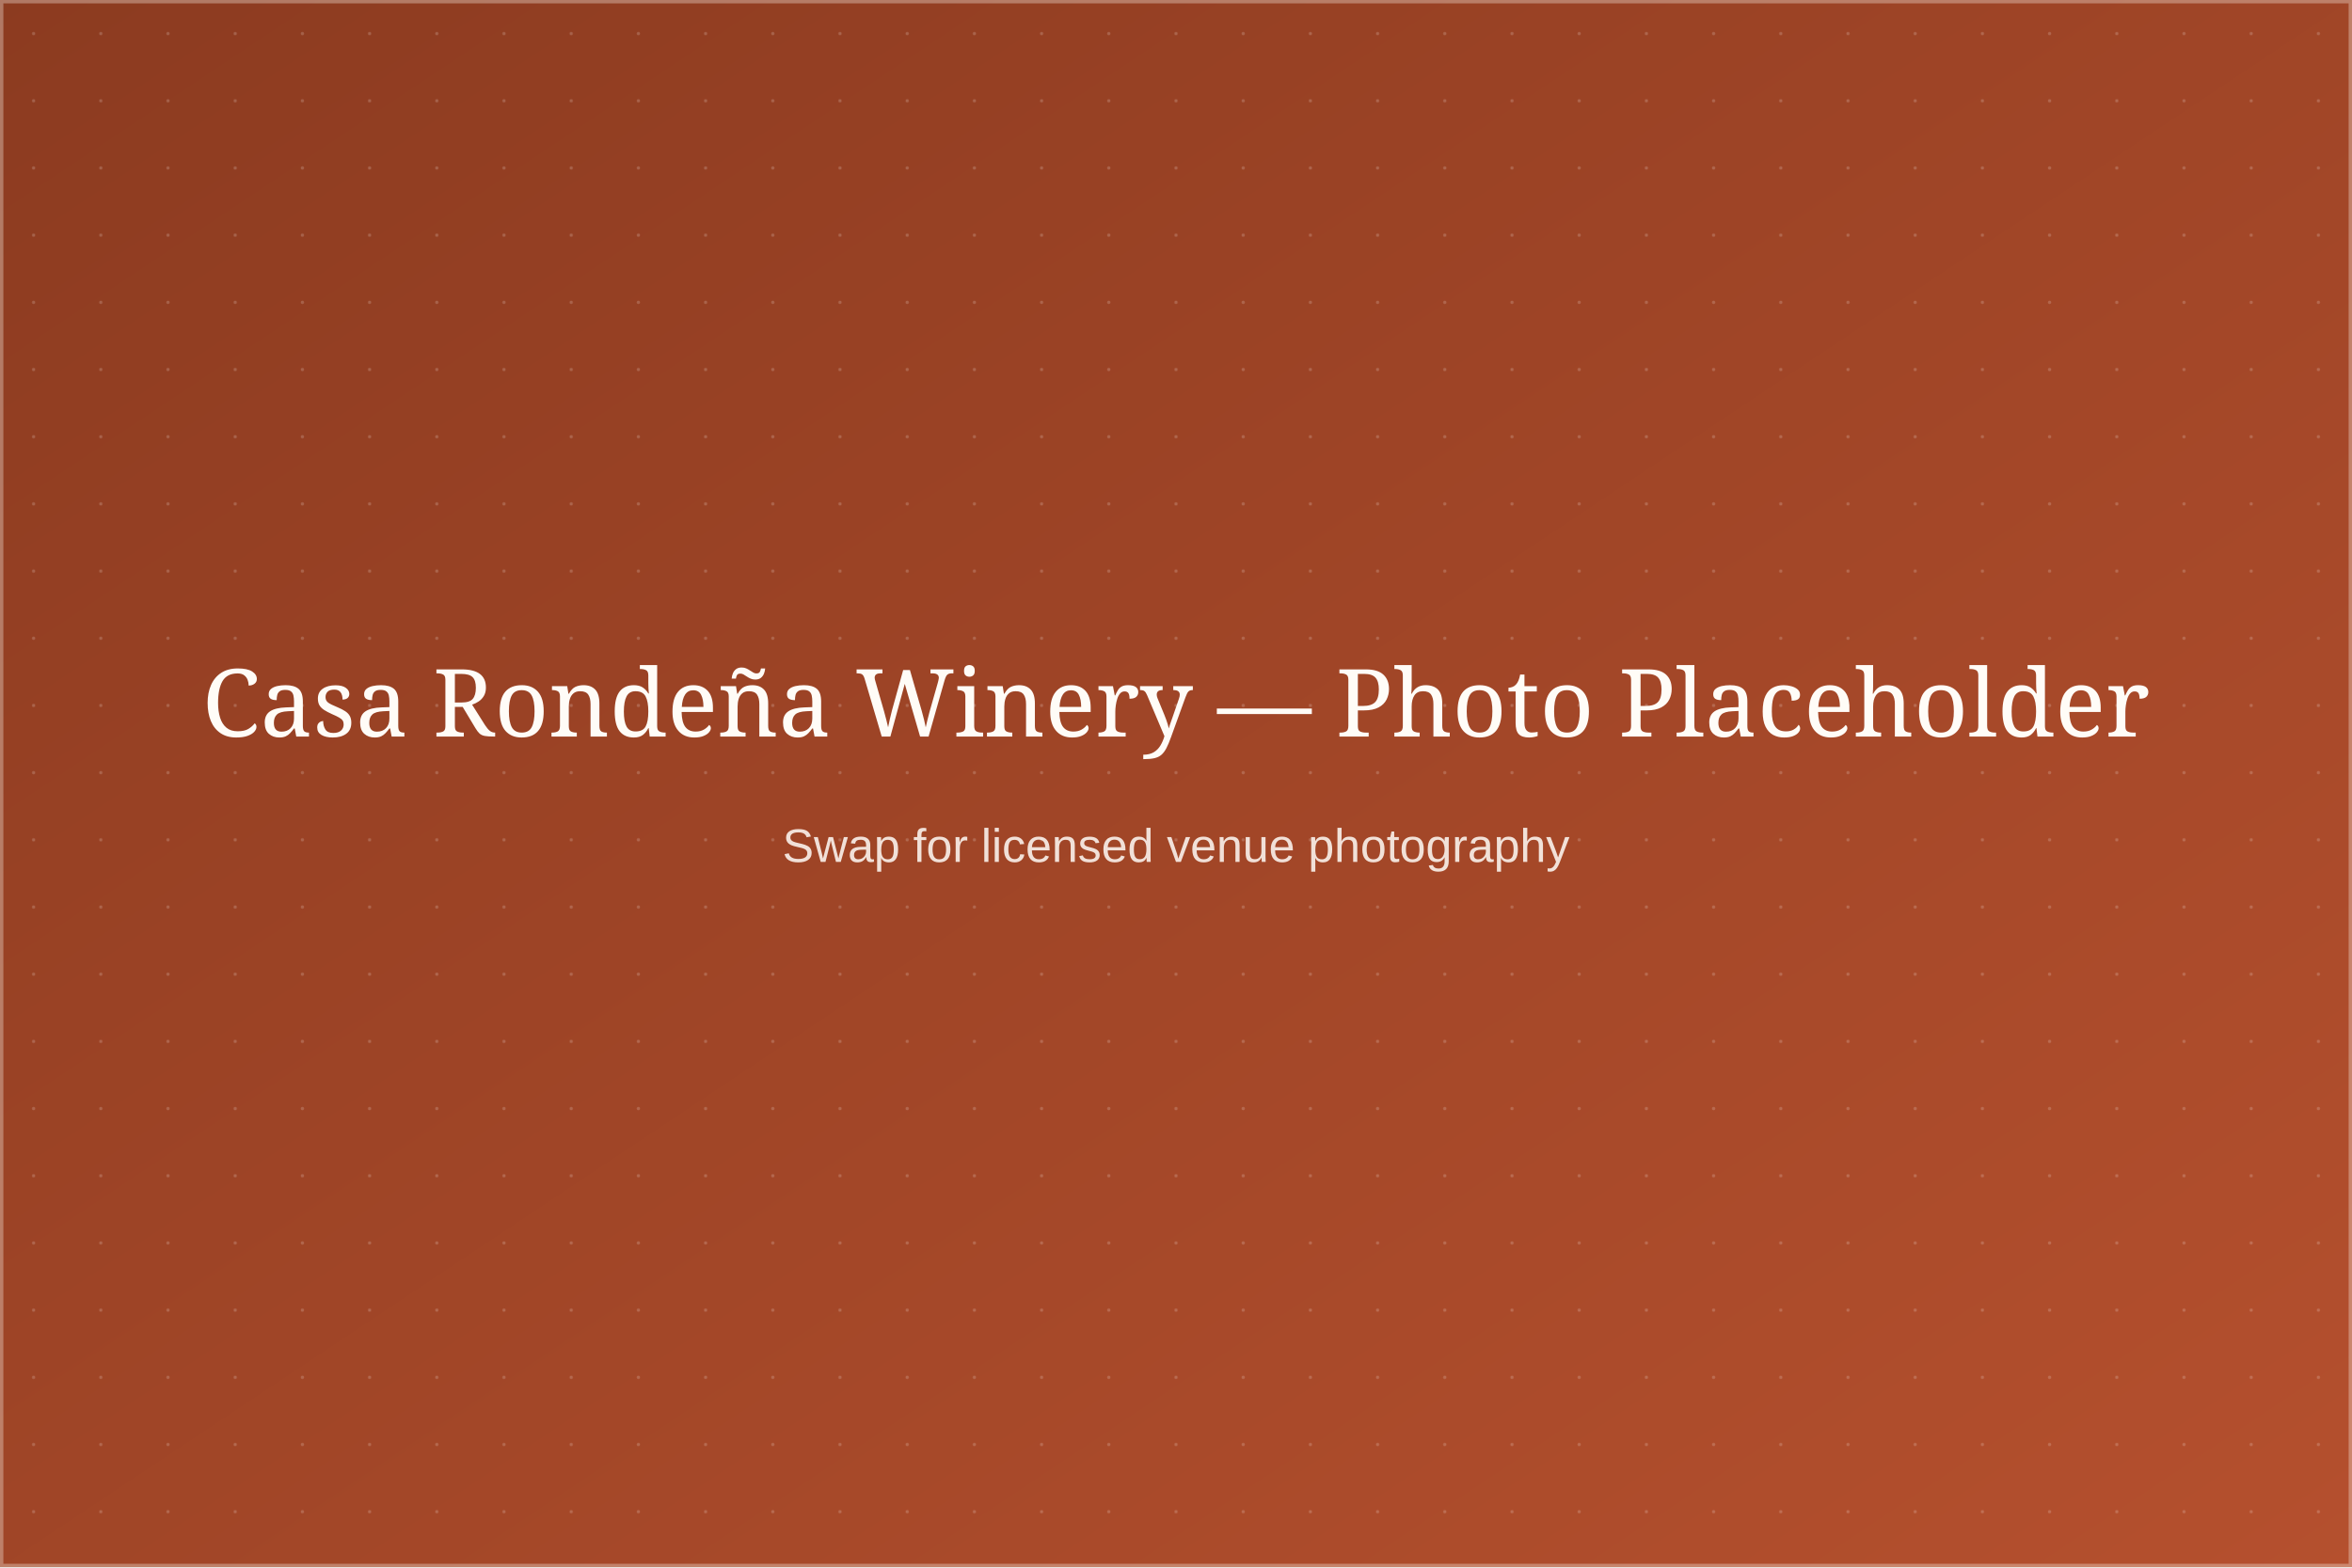
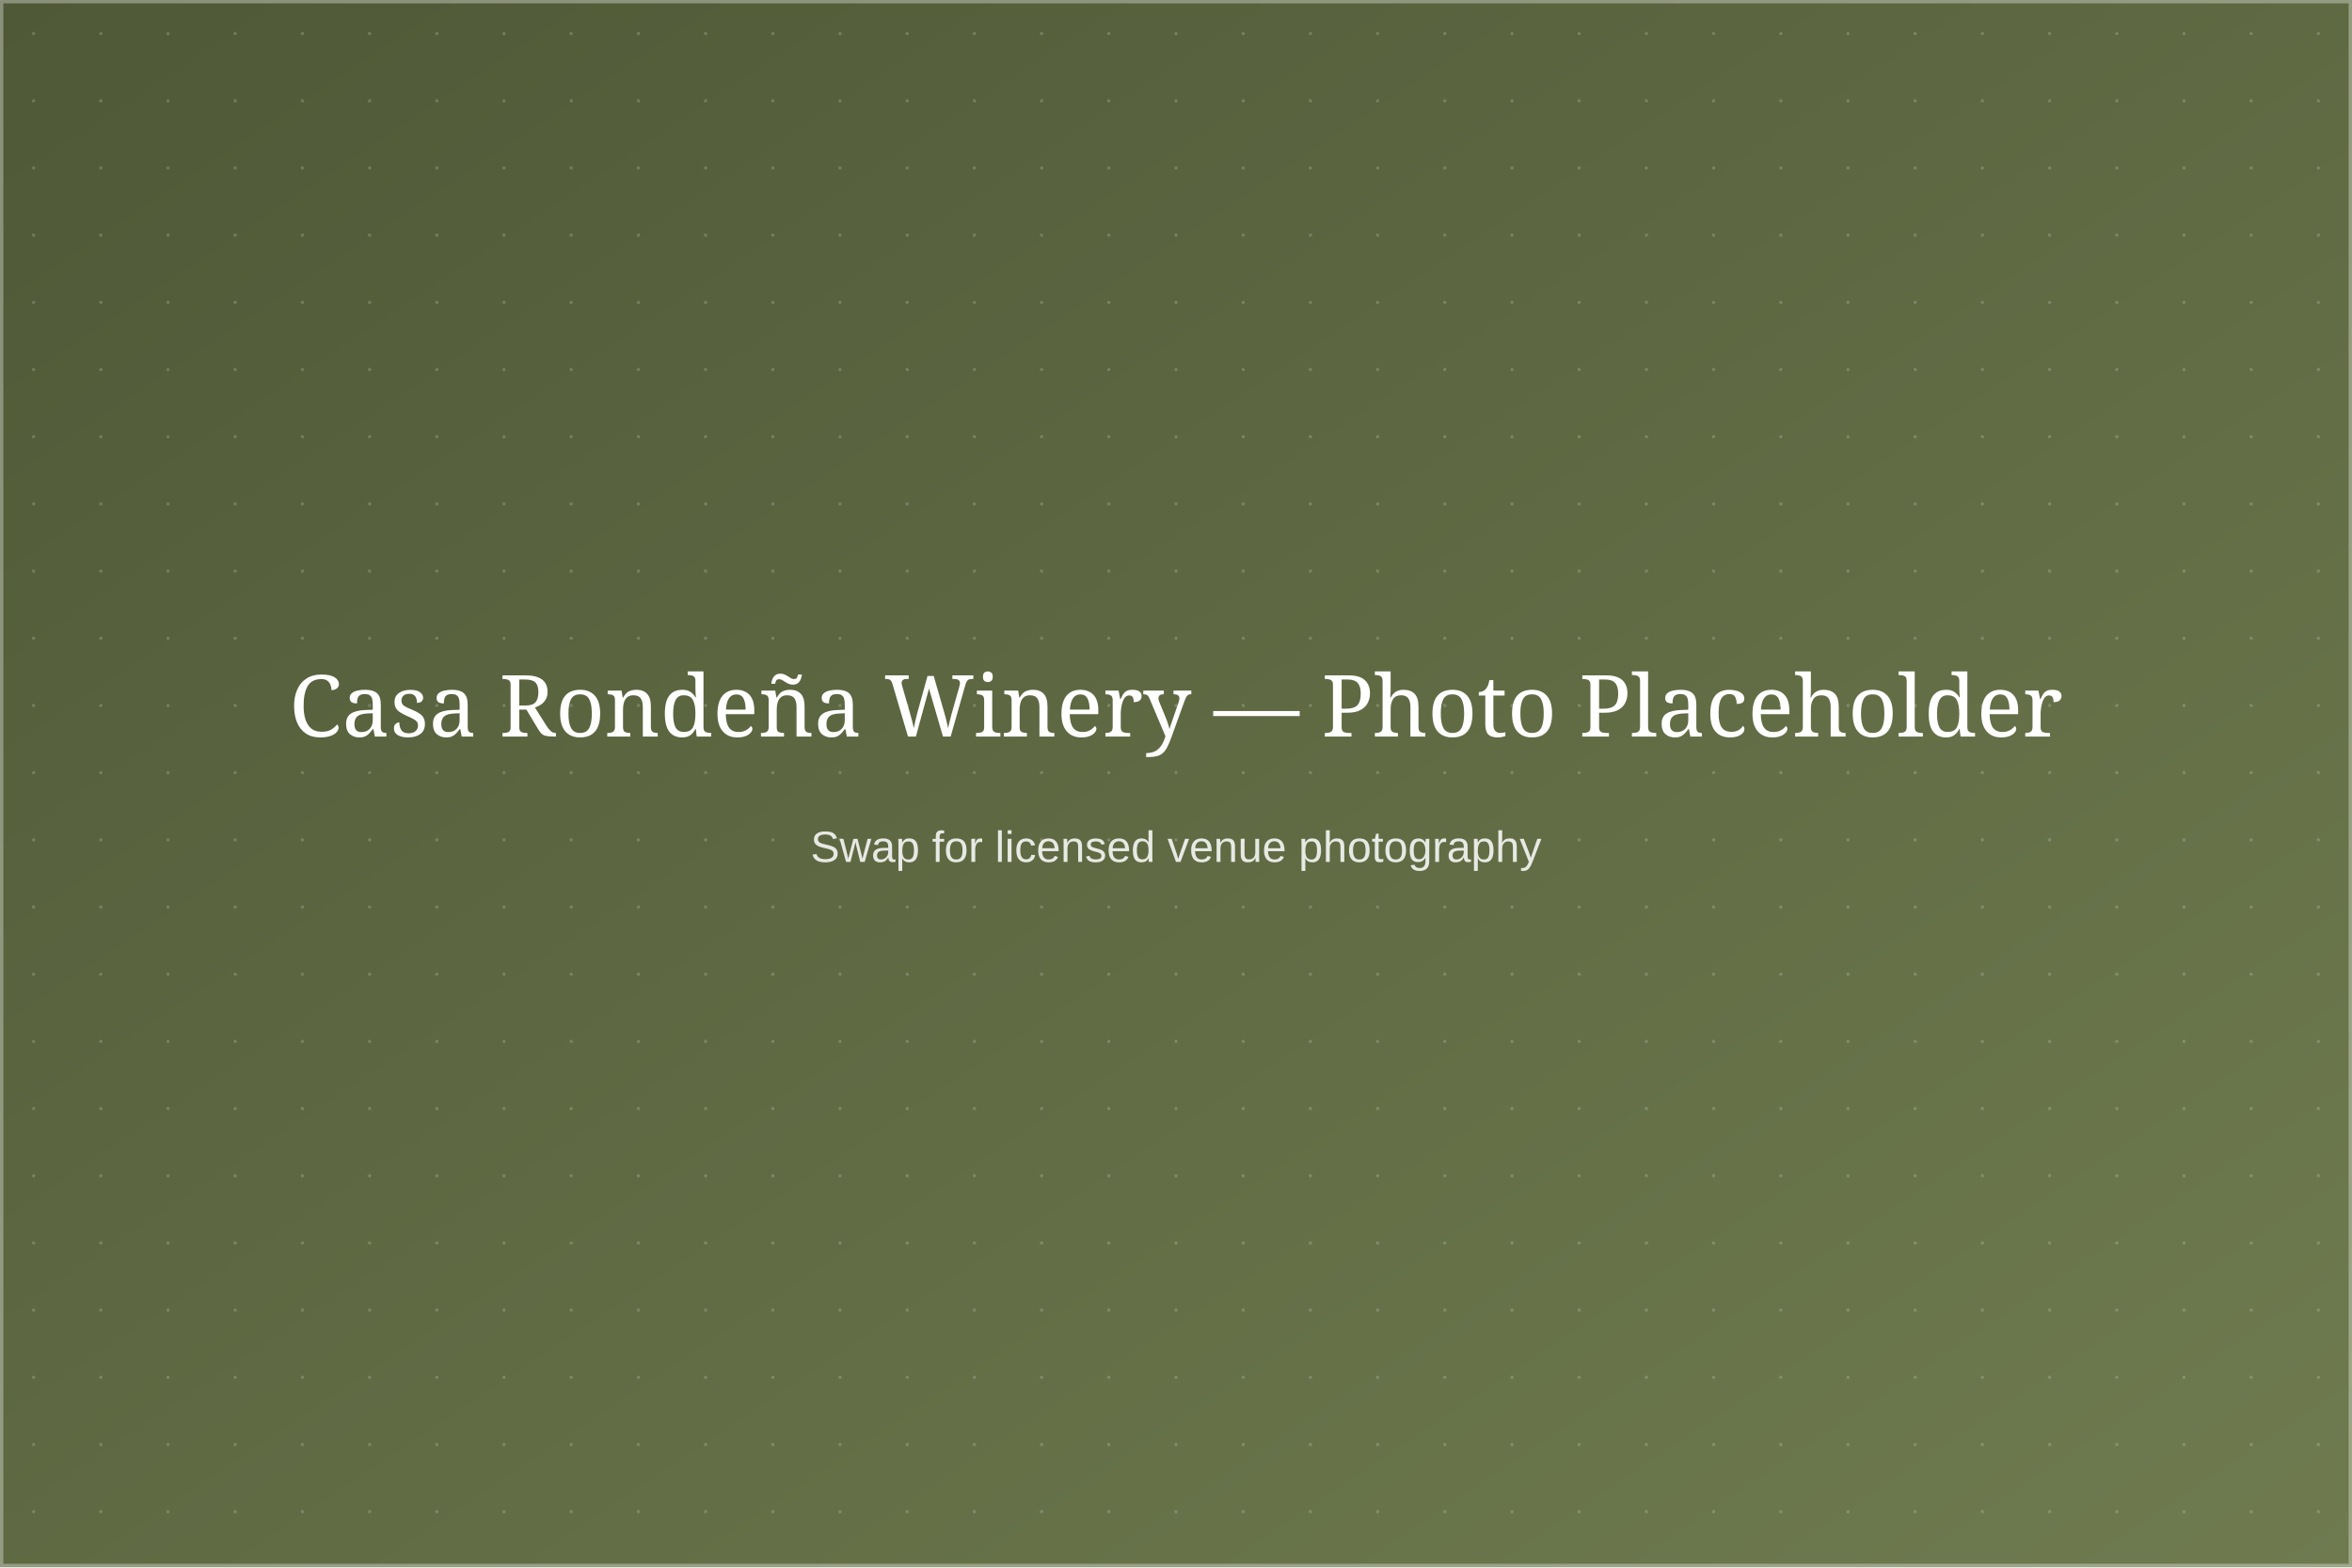
<svg xmlns="http://www.w3.org/2000/svg" width="1400" height="933" viewBox="0 0 1400 933">
  <defs>
    <linearGradient id="g" x1="0" y1="0" x2="1" y2="1">
-       <stop offset="0" stop-color="#8C3B20" />
-       <stop offset="1" stop-color="#B5502E" />
+       <stop offset="0" stop-color="#4F5837" />
+       <stop offset="1" stop-color="#6F7B4F" />
    </linearGradient>
    <pattern id="p" width="40" height="40" patternUnits="userSpaceOnUse">
      <rect width="40" height="40" fill="none" />
-       <circle cx="20" cy="20" r="1" fill="#FFFCF7" opacity="0.18" />
+       <circle cx="20" cy="20" r="1" fill="#FFFFFF" opacity="0.18" />
    </pattern>
  </defs>
  <rect width="1400" height="933" fill="url(#g)" />
  <rect width="1400" height="933" fill="url(#p)" />
-   <rect x="1" y="1" width="1398" height="931" fill="none" stroke="#F6EFE4" stroke-opacity="0.35" stroke-width="2" />
-   <text x="50%" y="47%" text-anchor="middle" font-family="Georgia, serif" font-size="56" fill="#FFFCF7">Casa Rondeña Winery — Photo Placeholder</text>
-   <text x="50%" y="55%" text-anchor="middle" font-family="Arial, sans-serif" font-size="28" fill="#FFFCF7" opacity="0.85">Swap for licensed venue photography</text>
+   <rect x="1" y="1" width="1398" height="931" fill="none" stroke="#FAF9F4" stroke-opacity="0.35" stroke-width="2" />
+   <text x="50%" y="47%" text-anchor="middle" font-family="Georgia, serif" font-size="51" fill="#FFFFFF">Casa Rondeña Winery — Photo Placeholder</text>
+   <text x="50%" y="55%" text-anchor="middle" font-family="Arial, sans-serif" font-size="26" fill="#FFFFFF" opacity="0.85">Swap for licensed venue photography</text>
</svg>
